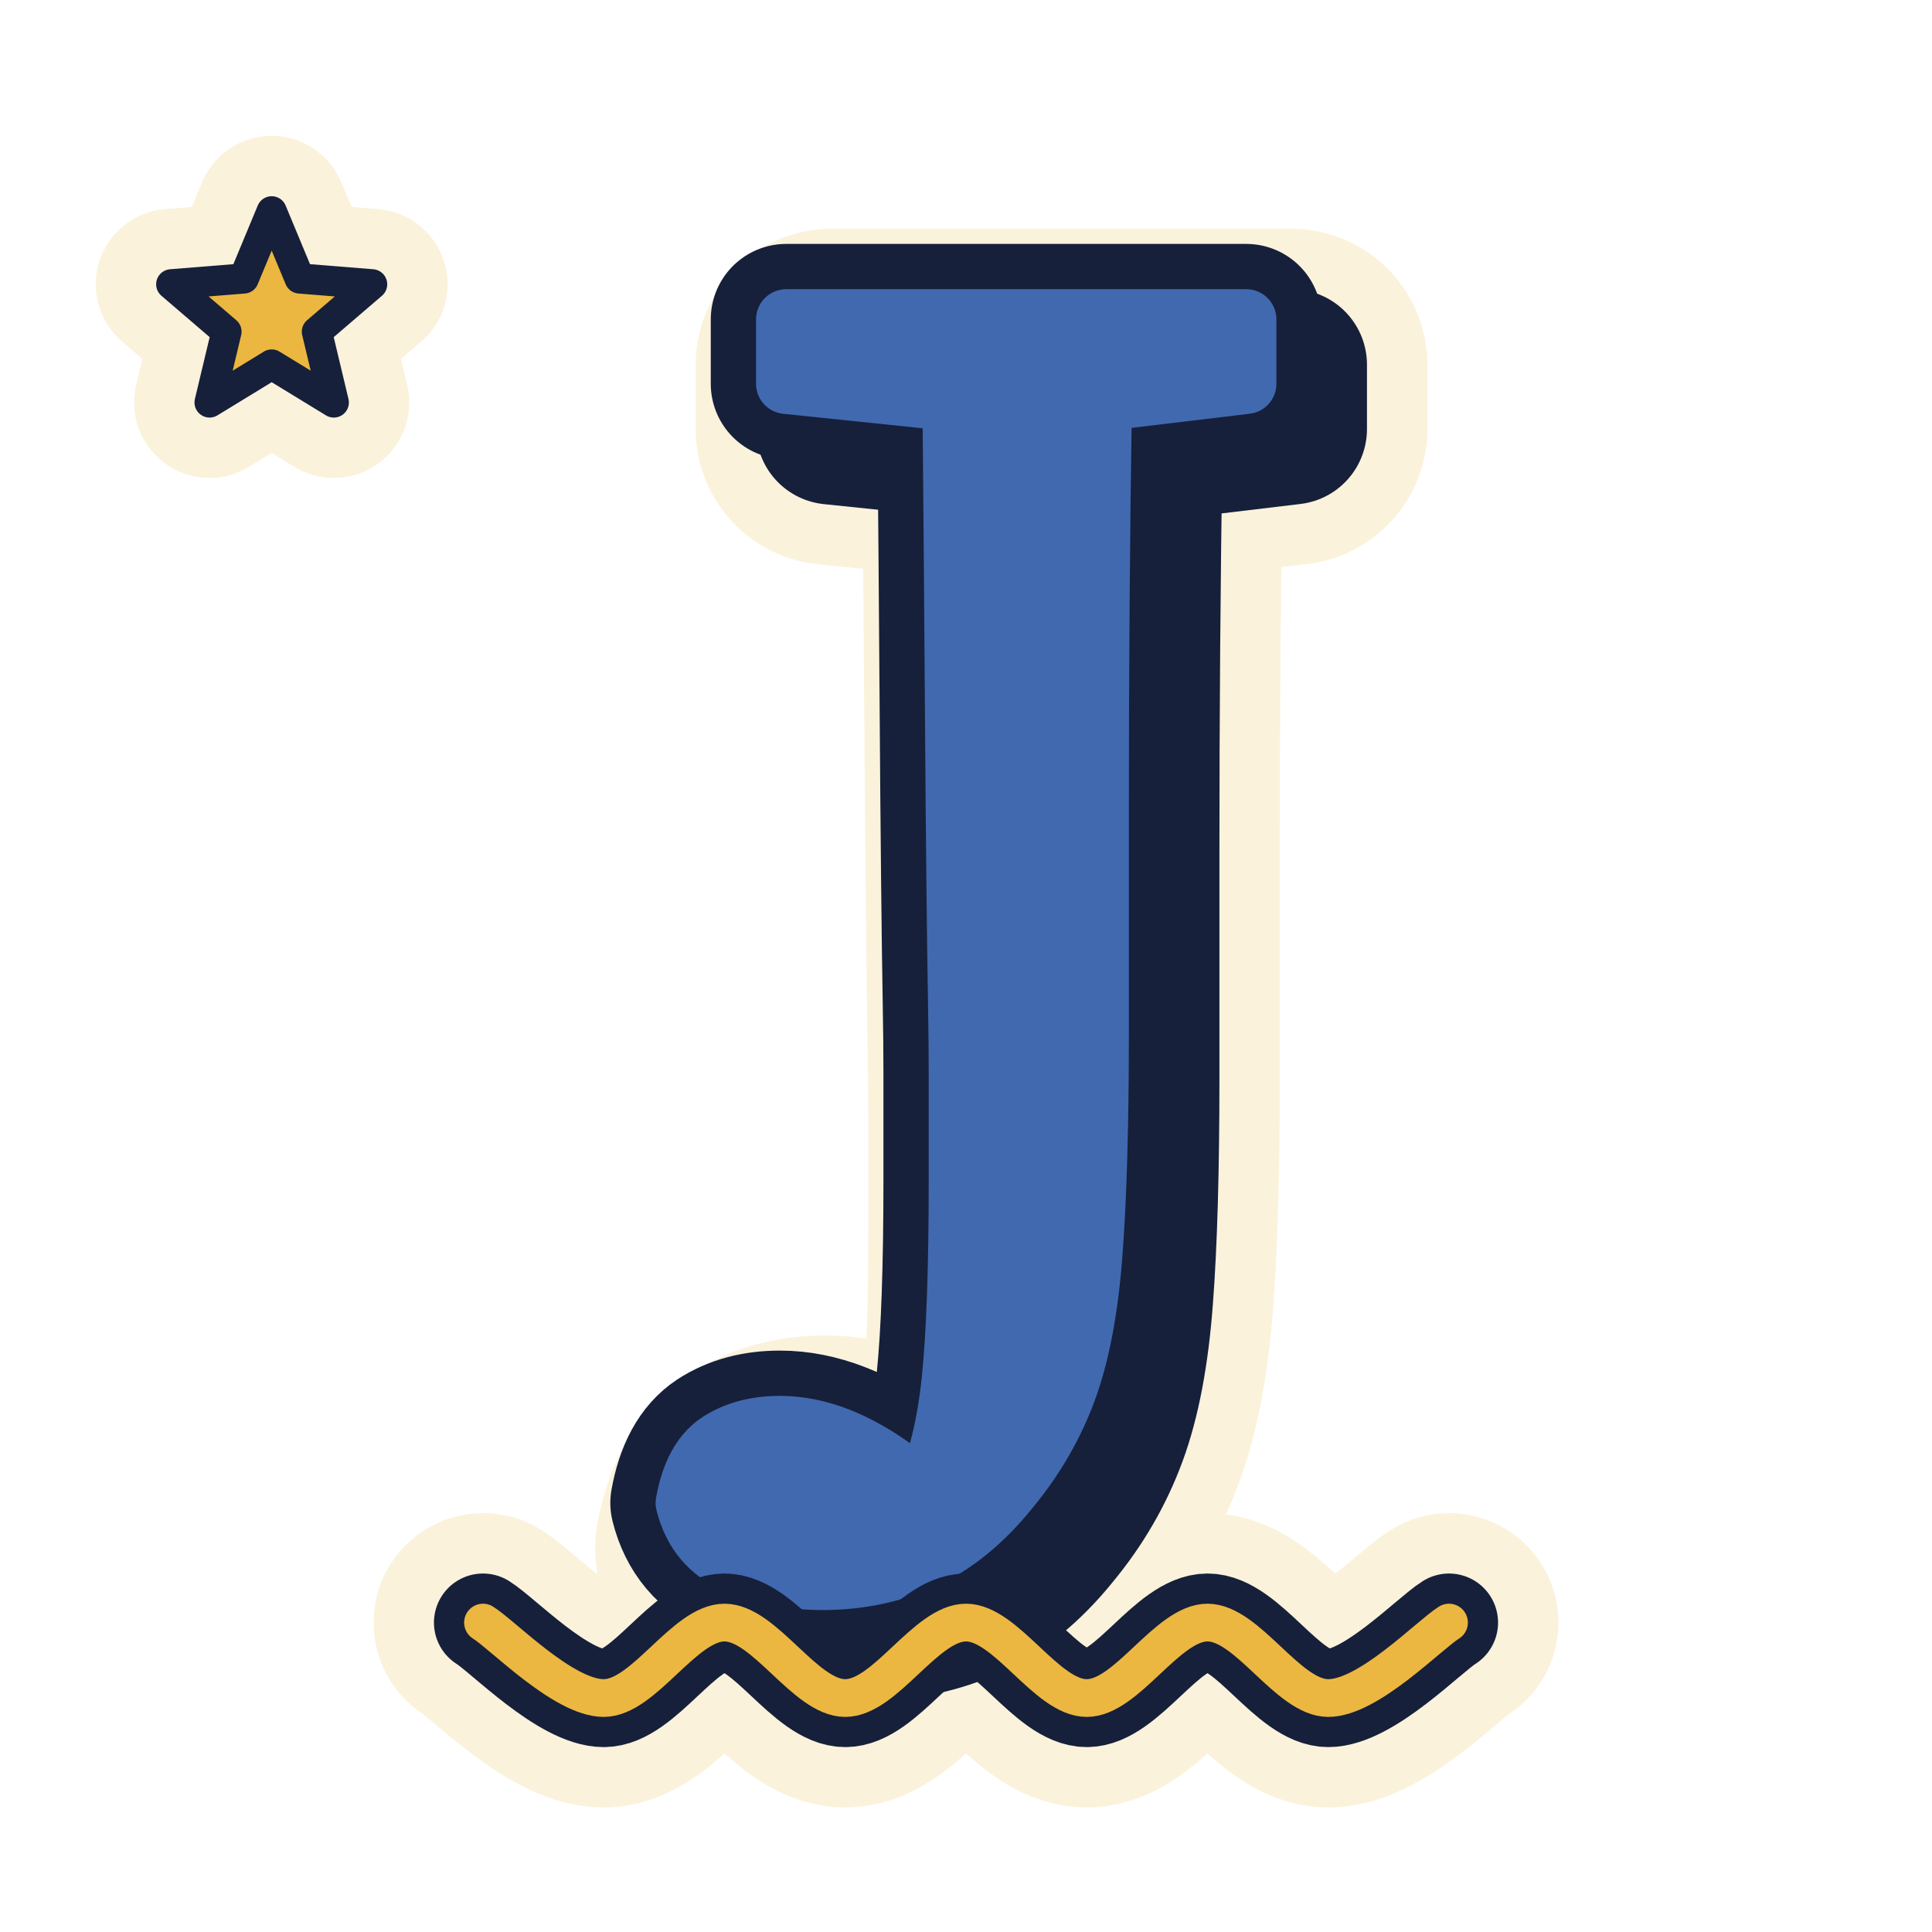
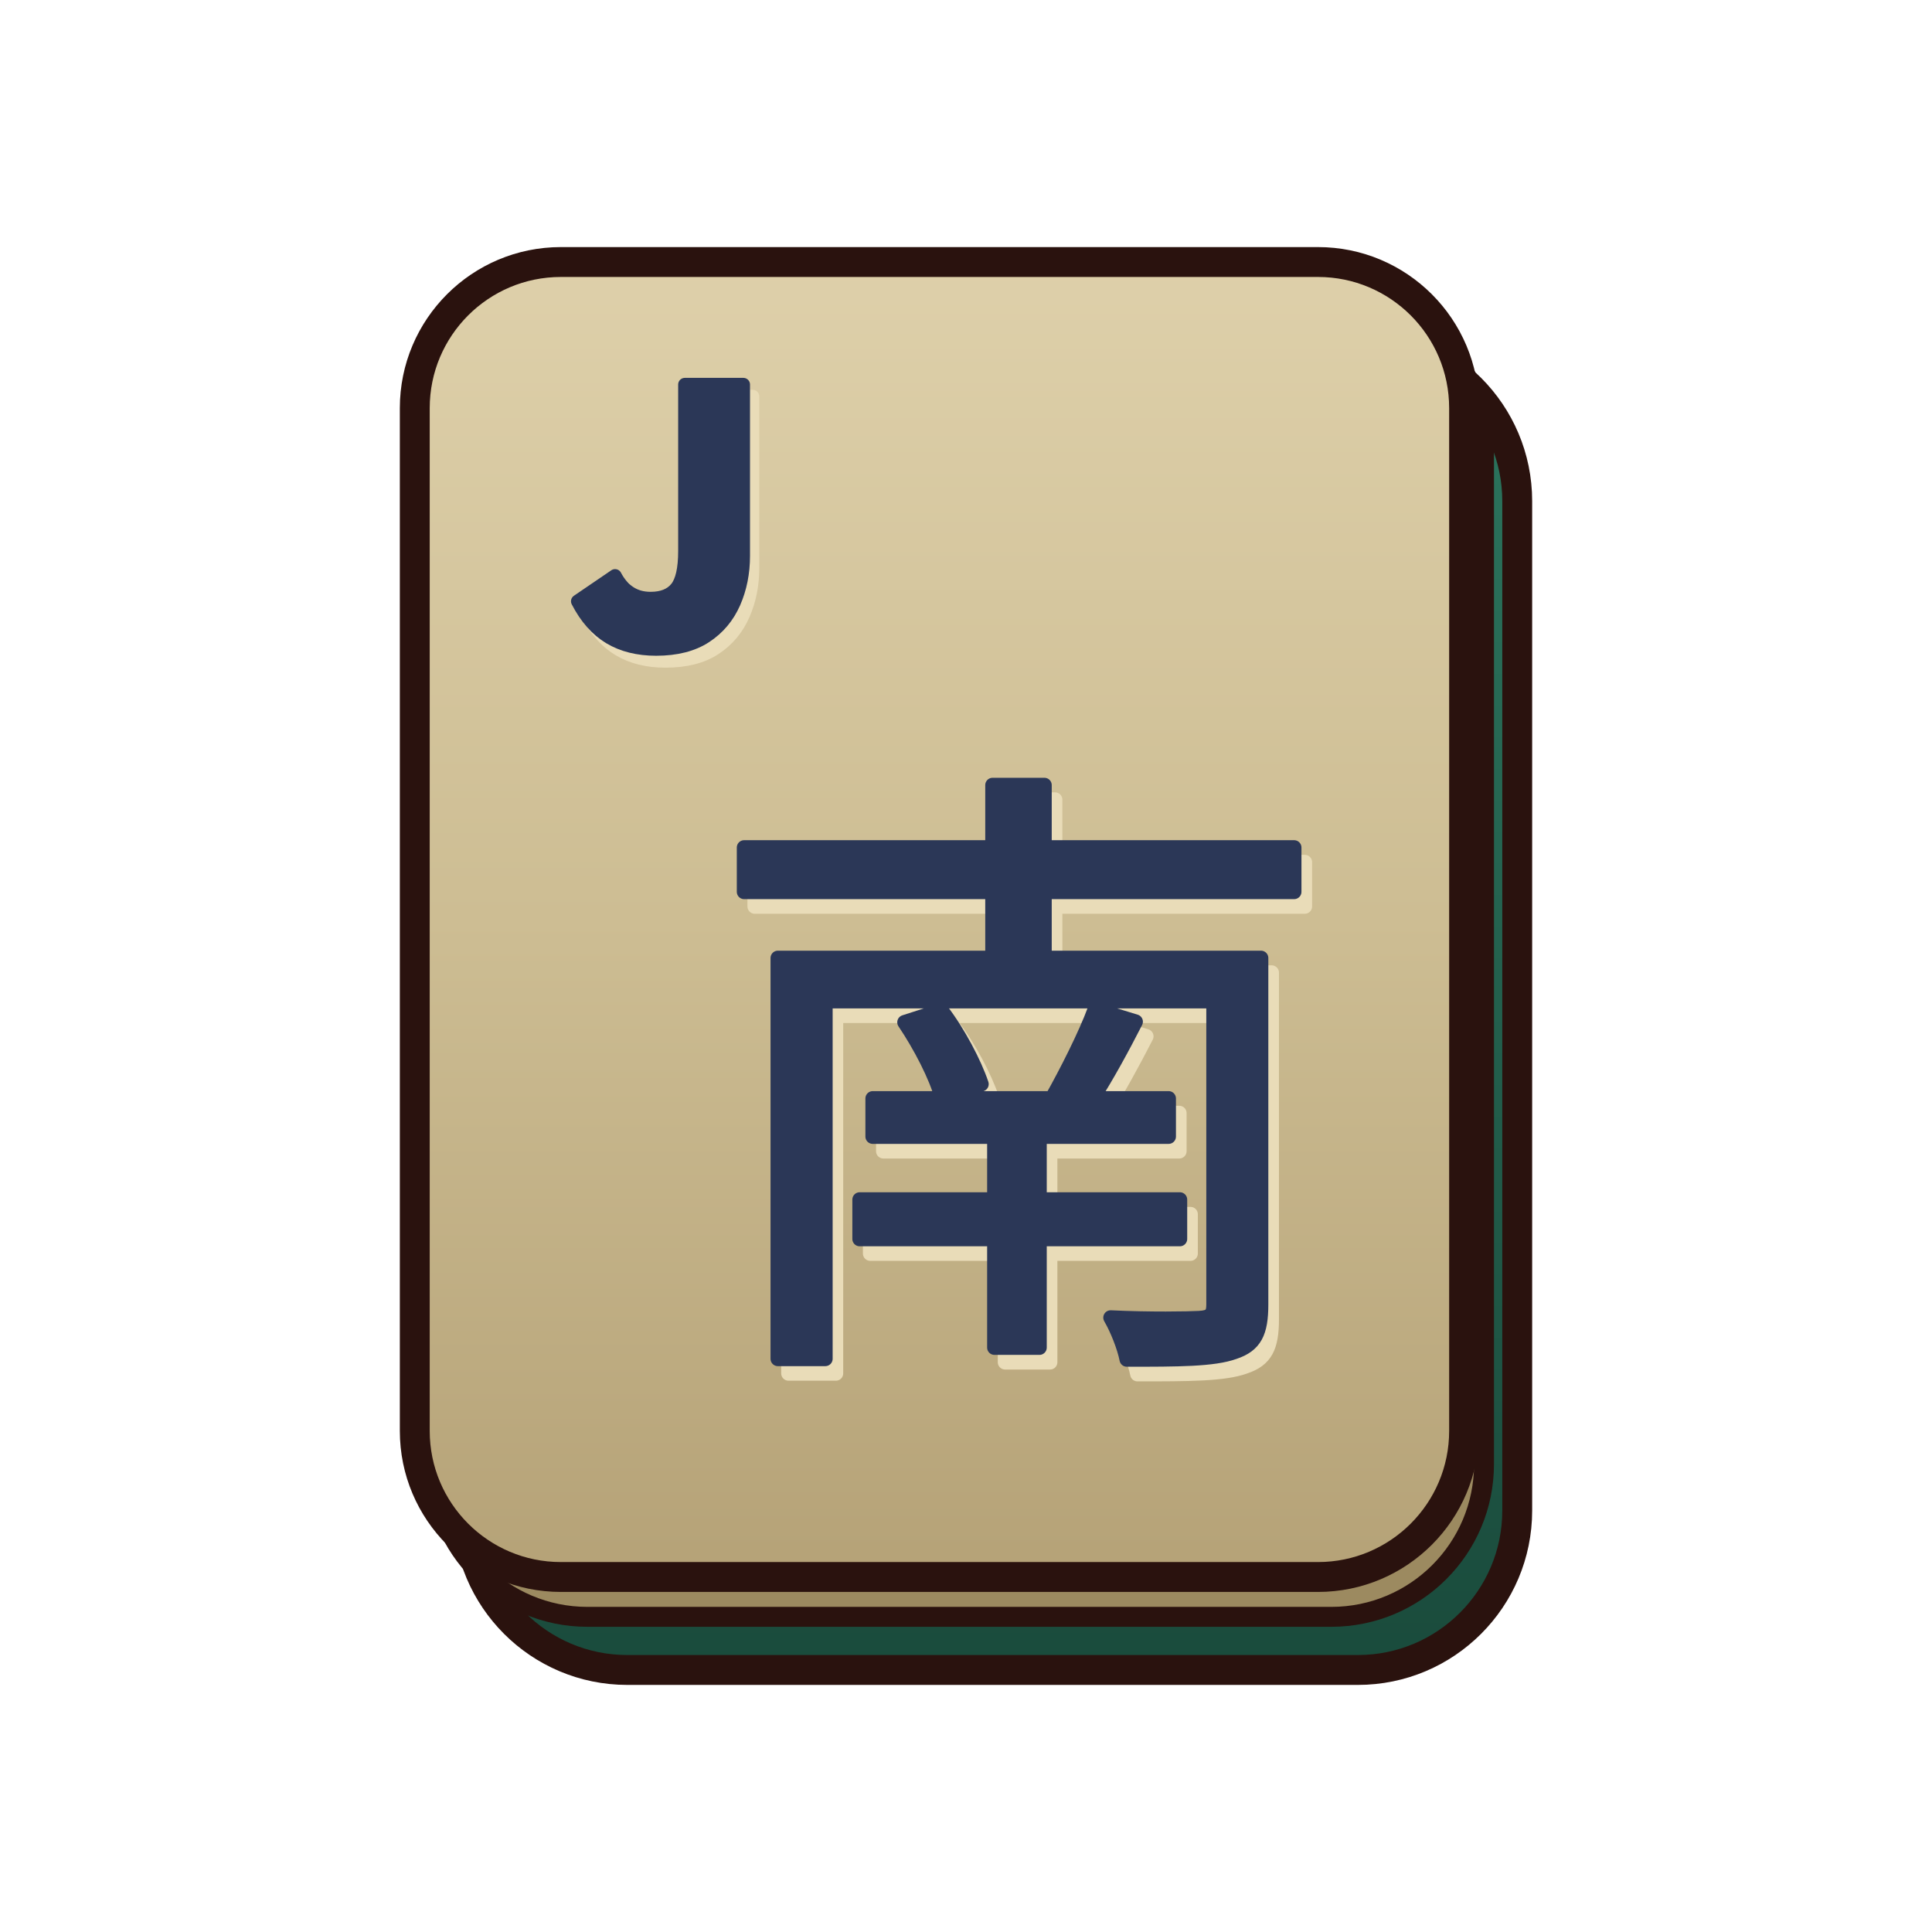
<svg xmlns="http://www.w3.org/2000/svg" width="256" height="256" viewBox="0 0 256 256">
+   <defs>
+     <linearGradient id="linear-gradient-1" x1="131.52" y1="45.28" x2="131.52" y2="221.28" gradientUnits="userSpaceOnUse">
+       <stop offset="0" stop-color="#2c755e" />
+       <stop offset="1" stop-color="#1a4b3c" />
+     </linearGradient>
+     <linearGradient id="linear-gradient-2" x1="124.48" y1="34.72" x2="124.48" y2="208.96" gradientUnits="userSpaceOnUse">
+       <stop offset="0" stop-color="#ded0aa" />
+       <stop offset="0.5" stop-color="#cdbd93" />
+       <stop offset="1" stop-color="#b5a277" />
+     </linearGradient>
+   </defs>
  <g>
    <g>
-       <path d="M110.18 56.85 L110.18 48.32 L171.13 48.32 L171.13 56.85 L151.99 59.14 C151.85 67.87 151.75 76.75 151.68 85.76 C151.61 94.77 151.58 103.79 151.58 112.8 L151.58 142.96 C151.58 155.02 151.3 164.73 150.74 172.08 C150.19 179.43 149.05 185.46 147.31 190.18 C145.58 194.89 143.05 199.26 139.72 203.28 C136.25 207.58 132.47 210.66 128.38 212.54 C124.29 214.41 119.82 215.34 114.97 215.34 C110.95 215.34 107.17 214.62 103.63 213.16 C100.1 211.7 97.84 209.03 96.87 205.15 C97.57 201.27 99.02 198.6 101.24 197.14 C103.46 195.69 106.16 194.96 109.35 194.96 C114.34 194.96 119.54 196.97 124.95 200.99 L128.49 203.7 C130.29 199.81 131.5 194.86 132.13 188.82 C132.75 182.79 133.06 173.95 133.06 162.3 C133.06 159.39 133.06 156.93 133.06 154.92 C133.06 152.91 133.06 150.66 133.06 148.16 C133.06 145.66 133.03 142.44 132.96 138.49 C132.89 134.54 132.82 129.3 132.75 122.78 C132.68 116.27 132.61 107.84 132.54 97.51 C132.47 87.18 132.37 74.39 132.23 59.14 Z" fill="#fbf2dc" stroke="#fbf2dc" stroke-width="36" stroke-linecap="round" stroke-linejoin="round" />
+       <path d="M83.12 45.28 L179.92 45.28 C191.58 45.28 201.04 54.74 201.04 66.4 L201.04 200.16 C201.04 211.82 191.58 221.28 179.92 221.28 L83.12 221.28 C71.46 221.28 62 211.82 62 200.16 L62 66.4 C62 54.74 71.46 45.28 83.12 45.28 Z" fill="url(#linear-gradient-1)" stroke="#2a120e" stroke-width="3.96" stroke-linecap="round" stroke-linejoin="round" />
+       <path d="M77.84 39.12 L176.4 39.12 C187.58 39.12 196.64 48.18 196.64 59.36 L196.64 194 C196.64 205.18 187.58 214.24 176.4 214.24 L77.84 214.24 C66.66 214.24 57.6 205.18 57.6 194 L57.6 59.36 C57.6 48.18 66.66 39.12 77.84 39.12 Z" fill="#9c8a60" stroke="#2a120e" stroke-width="2.64" stroke-linecap="round" stroke-linejoin="round" />
+       <path d="M74.32 34.72 L174.64 34.72 C185.33 34.72 194 43.39 194 54.08 L194 189.6 C194 200.29 185.33 208.96 174.64 208.96 L74.32 208.96 C63.63 208.96 54.96 200.29 54.96 189.6 L54.96 54.08 C54.96 43.39 63.63 34.72 74.32 34.72 Z" fill="url(#linear-gradient-2)" stroke="#2a120e" stroke-width="3.96" stroke-linecap="round" stroke-linejoin="round" />
+       <g>
+         <path d="M121.27 137.4 C123.34 140.46 125.49 144.6 126.23 147.41 L131.44 145.59 C130.53 142.86 128.38 138.72 126.15 135.83 Z M132.93 105.96 L132.93 114.24 L100.01 114.24 L100.01 120.11 L132.93 120.11 L132.93 128.88 L104.48 128.88 L104.48 181.98 L110.76 181.98 L110.76 134.59 L162.22 134.59 L162.22 174.79 C162.22 176.11 161.8 176.52 160.31 176.61 C158.91 176.69 153.78 176.77 148.57 176.52 C149.48 178.1 150.39 180.41 150.72 182.07 C157.5 182.07 162.22 182.07 164.95 181.07 C167.67 180.16 168.5 178.51 168.5 174.79 L168.5 128.88 L139.8 128.88 L139.8 120.11 L172.89 120.11 L172.89 114.24 L139.8 114.24 L139.8 105.96 Z M146.5 135.66 C145.26 139.05 142.69 144.1 140.79 147.49 L117.05 147.49 L117.05 152.54 L133.18 152.54 L133.18 160.89 L115.31 160.89 L115.31 166.1 L133.18 166.1 L133.18 180.5 L139.14 180.5 L139.14 166.1 L157.75 166.1 L157.75 160.89 L139.14 160.89 L139.14 152.54 L156.26 152.54 L156.26 147.49 L146.17 147.49 C148.07 144.51 150.06 140.87 151.88 137.32 Z" fill="#e9dcb8" stroke="#e9dcb8" stroke-width="1.94" stroke-linecap="round" stroke-linejoin="round" />
+       </g>
+       <g>
+         <path d="M119.86 135.46 C121.93 138.52 124.08 142.66 124.82 145.47 L130.04 143.65 C129.13 140.92 126.97 136.79 124.74 133.89 Z M131.52 104.03 L131.52 112.3 L98.6 112.3 L98.6 118.17 L131.52 118.17 L131.52 126.94 L103.07 126.94 L103.07 180.05 L109.36 180.05 L109.36 132.65 L160.81 132.65 L160.81 172.85 C160.81 174.18 160.39 174.59 158.9 174.67 C157.5 174.75 152.37 174.84 147.16 174.59 C148.07 176.16 148.98 178.48 149.31 180.13 C156.09 180.13 160.81 180.13 163.54 179.14 C166.27 178.23 167.09 176.57 167.09 172.85 L167.09 126.94 L138.39 126.94 L138.39 118.17 L171.48 118.17 L171.48 112.3 L138.39 112.3 L138.39 104.03 Z M145.09 133.73 C143.85 137.12 141.29 142.16 139.38 145.55 L115.64 145.55 L115.64 150.6 L131.77 150.6 L131.77 158.95 L113.91 158.95 L113.91 164.17 L131.77 164.17 L131.77 178.56 L137.73 178.56 L137.73 164.17 L156.34 164.17 L156.34 158.95 L137.73 158.95 L137.73 150.6 L154.85 150.6 L154.85 145.55 L144.76 145.55 C146.66 142.58 148.65 138.94 150.47 135.38 Z" fill="#2b3757" stroke="#2b3757" stroke-width="1.94" stroke-linecap="round" stroke-linejoin="round" />
+       </g>
+       <g>
+         <path d="M88.17 87.59 C85.78 87.59 83.73 87.08 82.02 86.06 C80.31 85.04 78.9 83.44 77.77 81.25 L82.73 77.88 C83.79 79.88 85.36 80.88 87.43 80.88 C88.98 80.88 90.12 80.43 90.86 79.51 C91.6 78.6 91.97 76.96 91.97 74.6 L91.97 52.53 L99.73 52.53 L99.73 75.24 C99.73 77.49 99.32 79.56 98.49 81.44 C97.67 83.32 96.41 84.82 94.72 85.93 C93.03 87.04 90.85 87.59 88.17 87.59 Z" fill="#e9dcb8" stroke="#e9dcb8" stroke-width="1.76" stroke-linecap="round" stroke-linejoin="round" />
+       </g>
+       <g>
+         <path d="M86.94 86.01 C84.55 86.01 82.5 85.5 80.79 84.48 C79.08 83.45 77.66 81.85 76.54 79.67 L81.5 76.29 C82.56 78.3 84.12 79.3 86.2 79.3 C87.75 79.3 88.89 78.84 89.63 77.93 C90.37 77.01 90.74 75.38 90.74 73.02 L90.74 50.95 L98.5 50.95 L98.5 73.65 C98.5 75.9 98.09 77.97 97.26 79.86 C96.43 81.74 95.18 83.23 93.49 84.34 C91.8 85.45 89.61 86.01 86.94 86.01 Z" fill="#2b3757" stroke="#2b3757" stroke-width="1.76" stroke-linecap="round" stroke-linejoin="round" />
+       </g>
    </g>
-     <path d="M64 215 C66.67 216.67 74.67 225 80 225 C85.33 225 90.67 215 96 215 C101.33 215 106.67 225 112 225 C117.33 225 122.67 215 128 215 C133.33 215 138.67 225 144 225 C149.33 225 154.67 215 160 215 C165.33 215 170.67 225 176 225 C181.33 225 189.33 216.67 192 215" fill="none" stroke="#fbf2dc" stroke-width="29" stroke-linecap="round" stroke-linejoin="round" />
-     <polygon points="36,28 39.7,36.9 49.31,37.67 41.99,43.95 44.23,53.33 36,48.3 27.77,53.33 30.01,43.95 22.69,37.67 32.3,36.9" fill="#fbf2dc" stroke="#fbf2dc" stroke-width="20" stroke-linecap="round" stroke-linejoin="round" />
-     <g>
-       <path d="M110.18 56.85 L110.18 48.32 L171.13 48.32 L171.13 56.85 L151.99 59.14 C151.85 67.87 151.75 76.75 151.68 85.76 C151.61 94.77 151.58 103.79 151.58 112.8 L151.58 142.96 C151.58 155.02 151.3 164.73 150.74 172.08 C150.19 179.43 149.05 185.46 147.31 190.18 C145.58 194.89 143.05 199.26 139.72 203.28 C136.25 207.58 132.47 210.66 128.38 212.54 C124.29 214.41 119.82 215.34 114.97 215.34 C110.95 215.34 107.17 214.62 103.63 213.16 C100.1 211.7 97.84 209.03 96.87 205.15 C97.57 201.27 99.02 198.6 101.24 197.14 C103.46 195.69 106.16 194.96 109.35 194.96 C114.34 194.96 119.54 196.97 124.95 200.99 L128.49 203.7 C130.29 199.81 131.5 194.86 132.13 188.82 C132.75 182.79 133.06 173.95 133.06 162.3 C133.06 159.39 133.06 156.93 133.06 154.92 C133.06 152.91 133.06 150.66 133.06 148.16 C133.06 145.66 133.03 142.44 132.96 138.49 C132.89 134.54 132.82 129.3 132.75 122.78 C132.68 116.27 132.61 107.84 132.54 97.51 C132.47 87.18 132.37 74.39 132.23 59.14 Z" fill="#16203a" stroke="#16203a" stroke-width="20" stroke-linecap="round" stroke-linejoin="round" />
-     </g>
-     <g>
-       <path d="M104.18 50.85 L104.18 42.32 L165.13 42.32 L165.13 50.85 L145.99 53.14 C145.85 61.87 145.75 70.75 145.68 79.76 C145.61 88.77 145.58 97.79 145.58 106.8 L145.58 136.96 C145.58 149.02 145.3 158.73 144.74 166.08 C144.19 173.43 143.05 179.46 141.31 184.18 C139.58 188.89 137.05 193.26 133.72 197.28 C130.25 201.58 126.47 204.66 122.38 206.54 C118.29 208.41 113.82 209.34 108.97 209.34 C104.95 209.34 101.17 208.62 97.63 207.16 C94.1 205.7 91.84 203.03 90.87 199.15 C91.57 195.27 93.02 192.6 95.24 191.14 C97.46 189.69 100.16 188.96 103.35 188.96 C108.34 188.96 113.54 190.97 118.95 194.99 L122.49 197.7 C124.29 193.81 125.5 188.86 126.13 182.82 C126.75 176.79 127.06 167.95 127.06 156.3 C127.06 153.39 127.06 150.93 127.06 148.92 C127.06 146.91 127.06 144.66 127.06 142.16 C127.06 139.66 127.03 136.44 126.96 132.49 C126.89 128.54 126.82 123.3 126.75 116.78 C126.68 110.27 126.61 101.84 126.54 91.51 C126.47 81.18 126.37 68.39 126.23 53.14 Z" fill="#16203a" stroke="#16203a" stroke-width="20" stroke-linecap="round" stroke-linejoin="round" />
-     </g>
-     <g>
-       <path d="M104.18 50.85 L104.18 42.32 L165.13 42.32 L165.13 50.85 L145.99 53.14 C145.85 61.87 145.75 70.75 145.68 79.76 C145.61 88.77 145.58 97.79 145.58 106.8 L145.58 136.96 C145.58 149.02 145.3 158.73 144.74 166.08 C144.19 173.43 143.05 179.46 141.31 184.18 C139.58 188.89 137.05 193.26 133.72 197.28 C130.25 201.58 126.47 204.66 122.38 206.54 C118.29 208.41 113.82 209.34 108.97 209.34 C104.95 209.34 101.17 208.62 97.63 207.16 C94.1 205.7 91.84 203.03 90.87 199.15 C91.57 195.27 93.02 192.6 95.24 191.14 C97.46 189.69 100.16 188.96 103.35 188.96 C108.34 188.96 113.54 190.97 118.95 194.99 L122.49 197.7 C124.29 193.81 125.5 188.86 126.13 182.82 C126.75 176.79 127.06 167.95 127.06 156.3 C127.06 153.39 127.06 150.93 127.06 148.92 C127.06 146.91 127.06 144.66 127.06 142.16 C127.06 139.66 127.03 136.44 126.96 132.49 C126.89 128.54 126.82 123.3 126.75 116.78 C126.68 110.27 126.61 101.84 126.54 91.51 C126.47 81.18 126.37 68.39 126.23 53.14 Z" fill="#4169b0" stroke="#4169b0" stroke-width="8" stroke-linecap="round" stroke-linejoin="round" />
-     </g>
-     <path d="M64 215 C66.67 216.67 74.67 225 80 225 C85.33 225 90.67 215 96 215 C101.33 215 106.67 225 112 225 C117.33 225 122.67 215 128 215 C133.33 215 138.67 225 144 225 C149.33 225 154.67 215 160 215 C165.33 215 170.67 225 176 225 C181.33 225 189.33 216.67 192 215" fill="none" stroke="#16203a" stroke-width="13" stroke-linecap="round" stroke-linejoin="round" />
-     <path d="M64 215 C66.67 216.67 74.67 225 80 225 C85.33 225 90.67 215 96 215 C101.33 215 106.67 225 112 225 C117.33 225 122.67 215 128 215 C133.33 215 138.67 225 144 225 C149.33 225 154.67 215 160 215 C165.33 215 170.67 225 176 225 C181.33 225 189.33 216.67 192 215" fill="none" stroke="#ecb740" stroke-width="5" stroke-linecap="round" stroke-linejoin="round" />
-     <polygon points="36,28 39.7,36.9 49.31,37.67 41.99,43.95 44.23,53.33 36,48.3 27.77,53.33 30.01,43.95 22.69,37.67 32.3,36.9" fill="#ecb740" stroke="#16203a" stroke-width="4" stroke-linecap="round" stroke-linejoin="round" />
  </g>
</svg>
